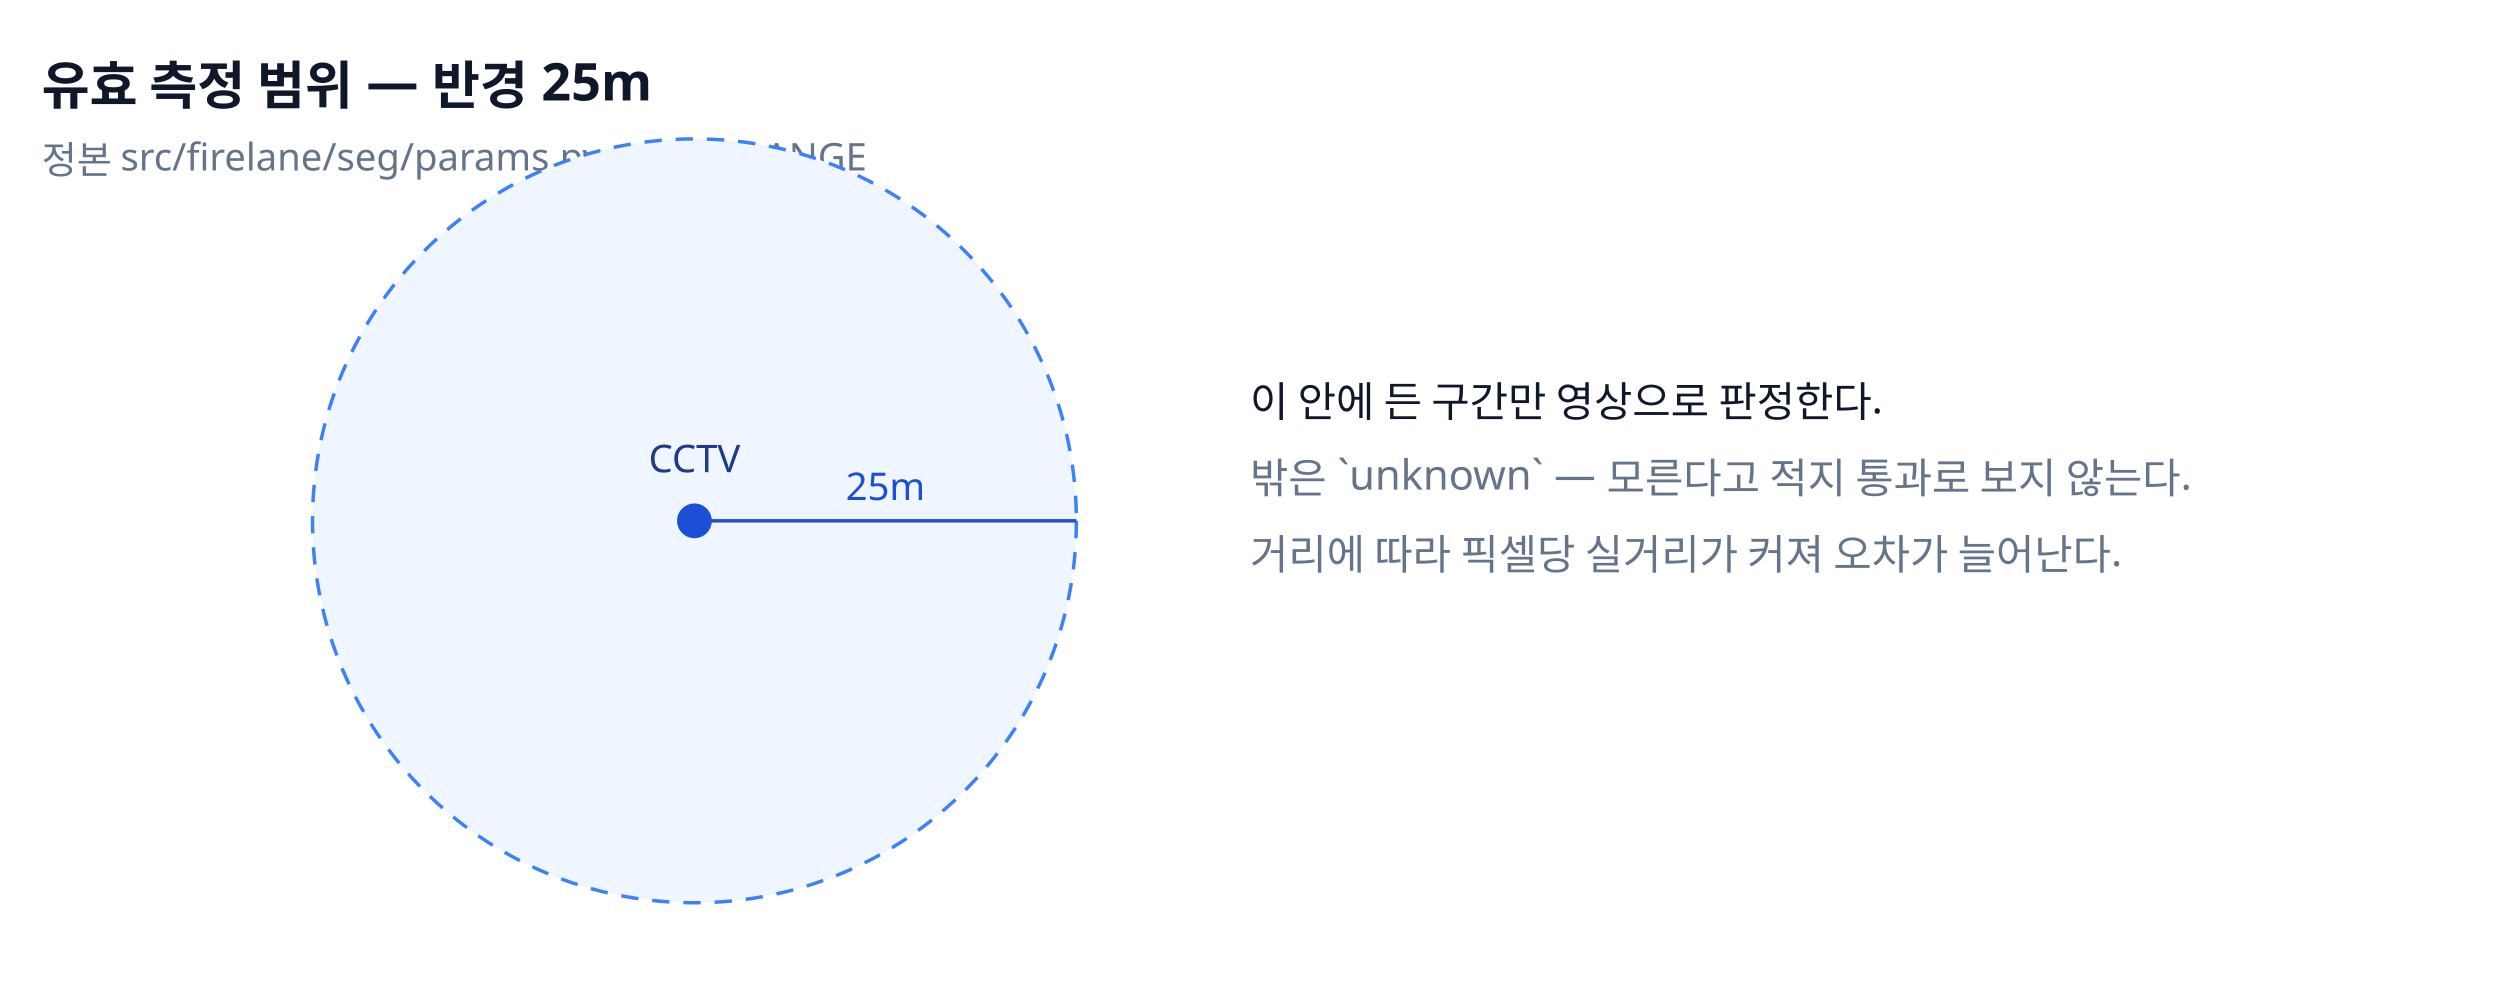
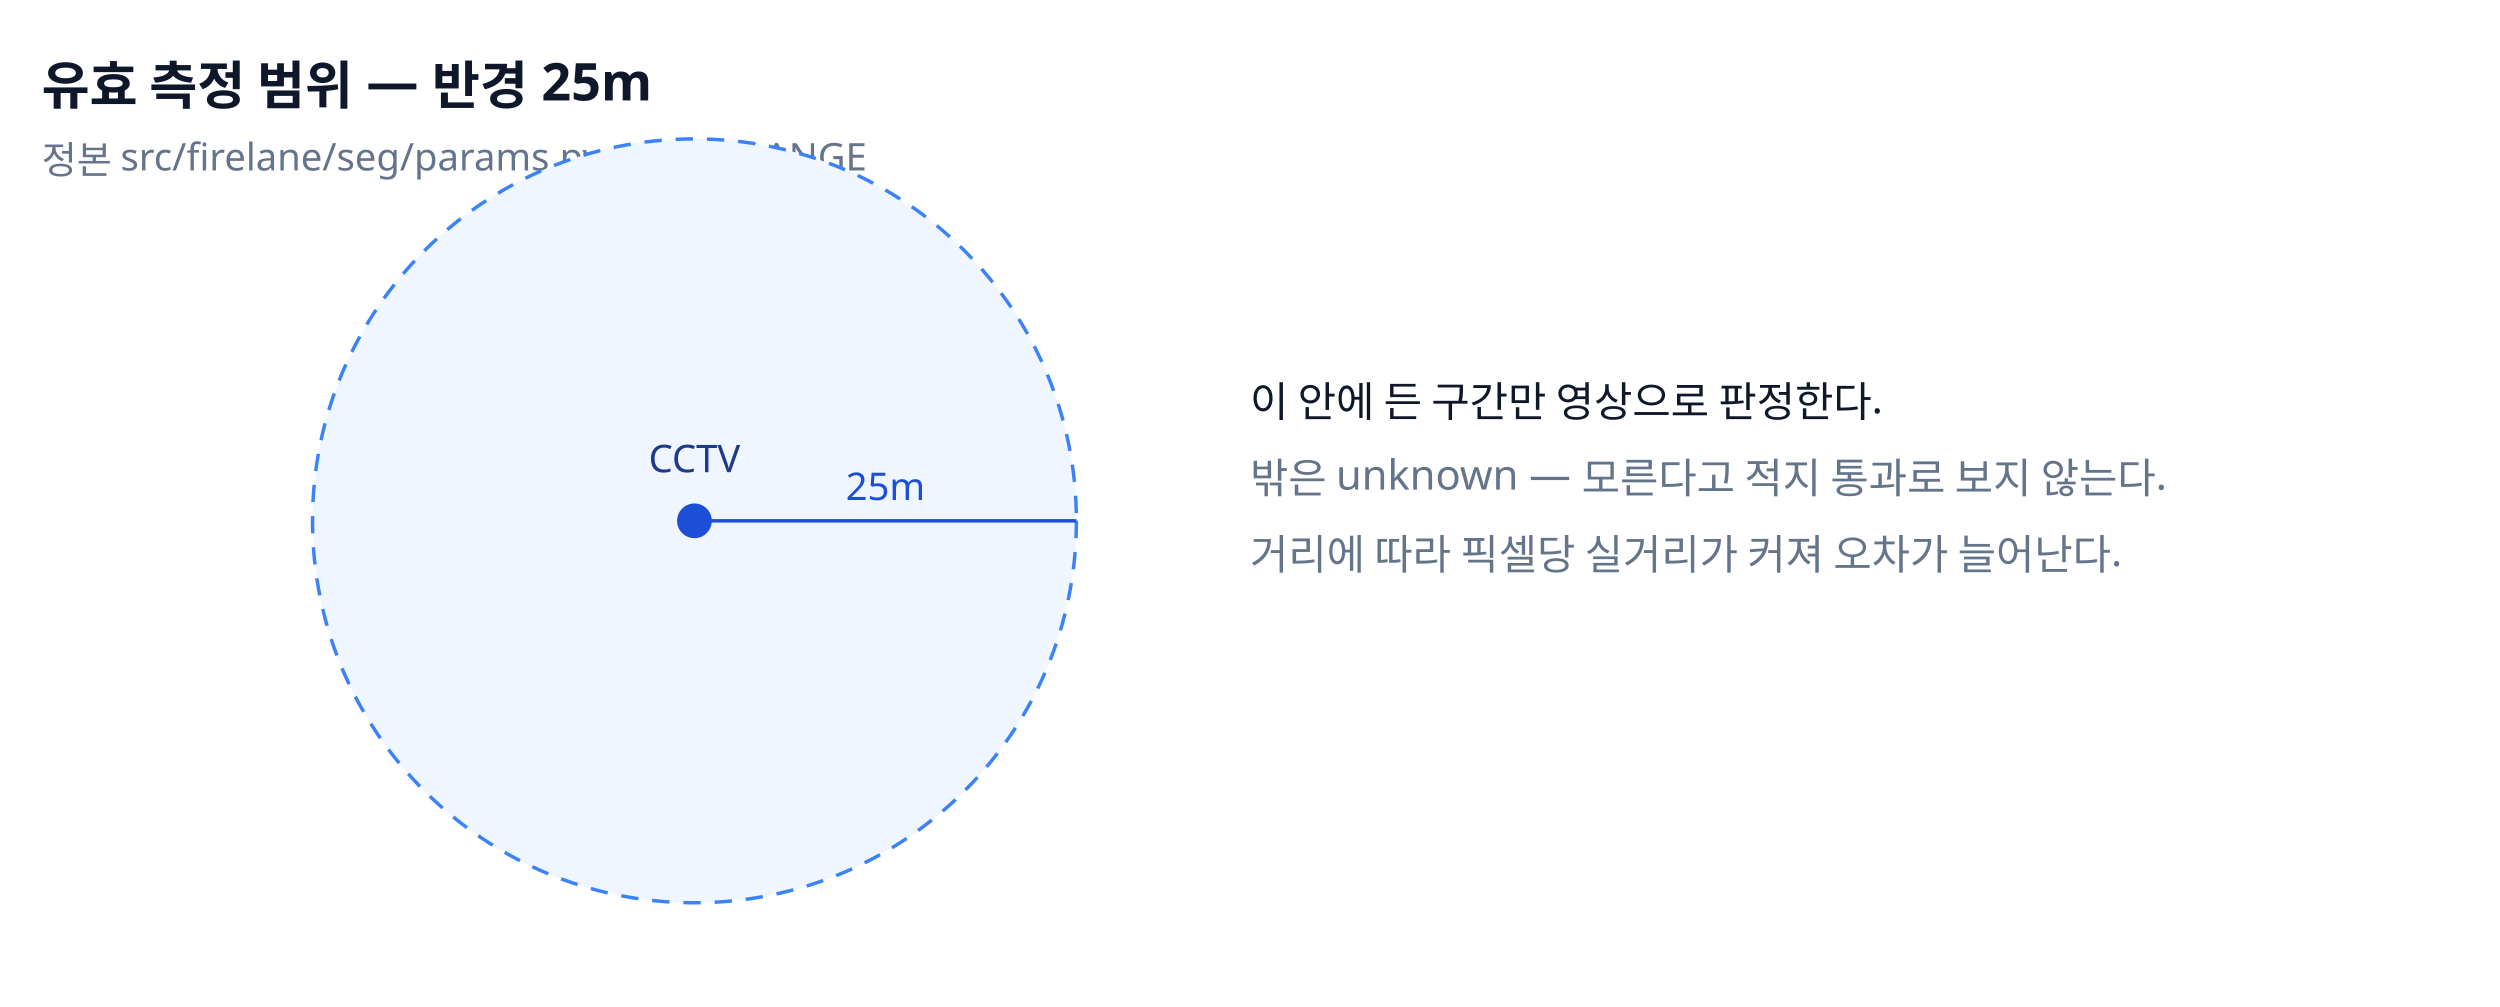
<svg xmlns="http://www.w3.org/2000/svg" viewBox="0 0 720 290" width="720" height="290" font-family="Pretendard, system-ui, sans-serif">
  <rect width="720" height="290" fill="#fff" />
  <text x="12" y="30" font-size="15" font-weight="700" fill="#0f172a">유효 측정 범위 — 반경 25m</text>
  <text x="12" y="50" font-size="11" fill="#64748b">정본 src/firelane/seg/params.py · CCTV_RANGE</text>
  <circle cx="200" cy="150" r="110" fill="#eff6ff" stroke="#3b82f6" stroke-dasharray="5 4" />
  <circle cx="200" cy="150" r="5" fill="#1d4ed8" />
  <text x="200" y="136" font-size="11" fill="#1e3a8a" text-anchor="middle">CCTV</text>
  <line x1="200" y1="150" x2="310" y2="150" stroke="#1d4ed8" />
  <text x="255.0" y="144" font-size="11" fill="#1d4ed8" text-anchor="middle">25m</text>
  <text x="360" y="120" font-size="12" fill="#0f172a">이 안에 든 구간만 영상으로 판정한다.</text>
-   <text x="360" y="142" font-size="12" fill="#64748b">밖은 `unknown` — 모른다고 적지 통과로 보지 않는다.</text>
+   <text x="360" y="142" font-size="12" fill="#64748b">밖은 unknown — 모른다고 적지 통과로 보지 않는다.</text>
  <text x="360" y="164" font-size="12" fill="#64748b">거리에 따라 픽셀당 실거리가 커져 오차가 늘어난다.</text>
</svg>
